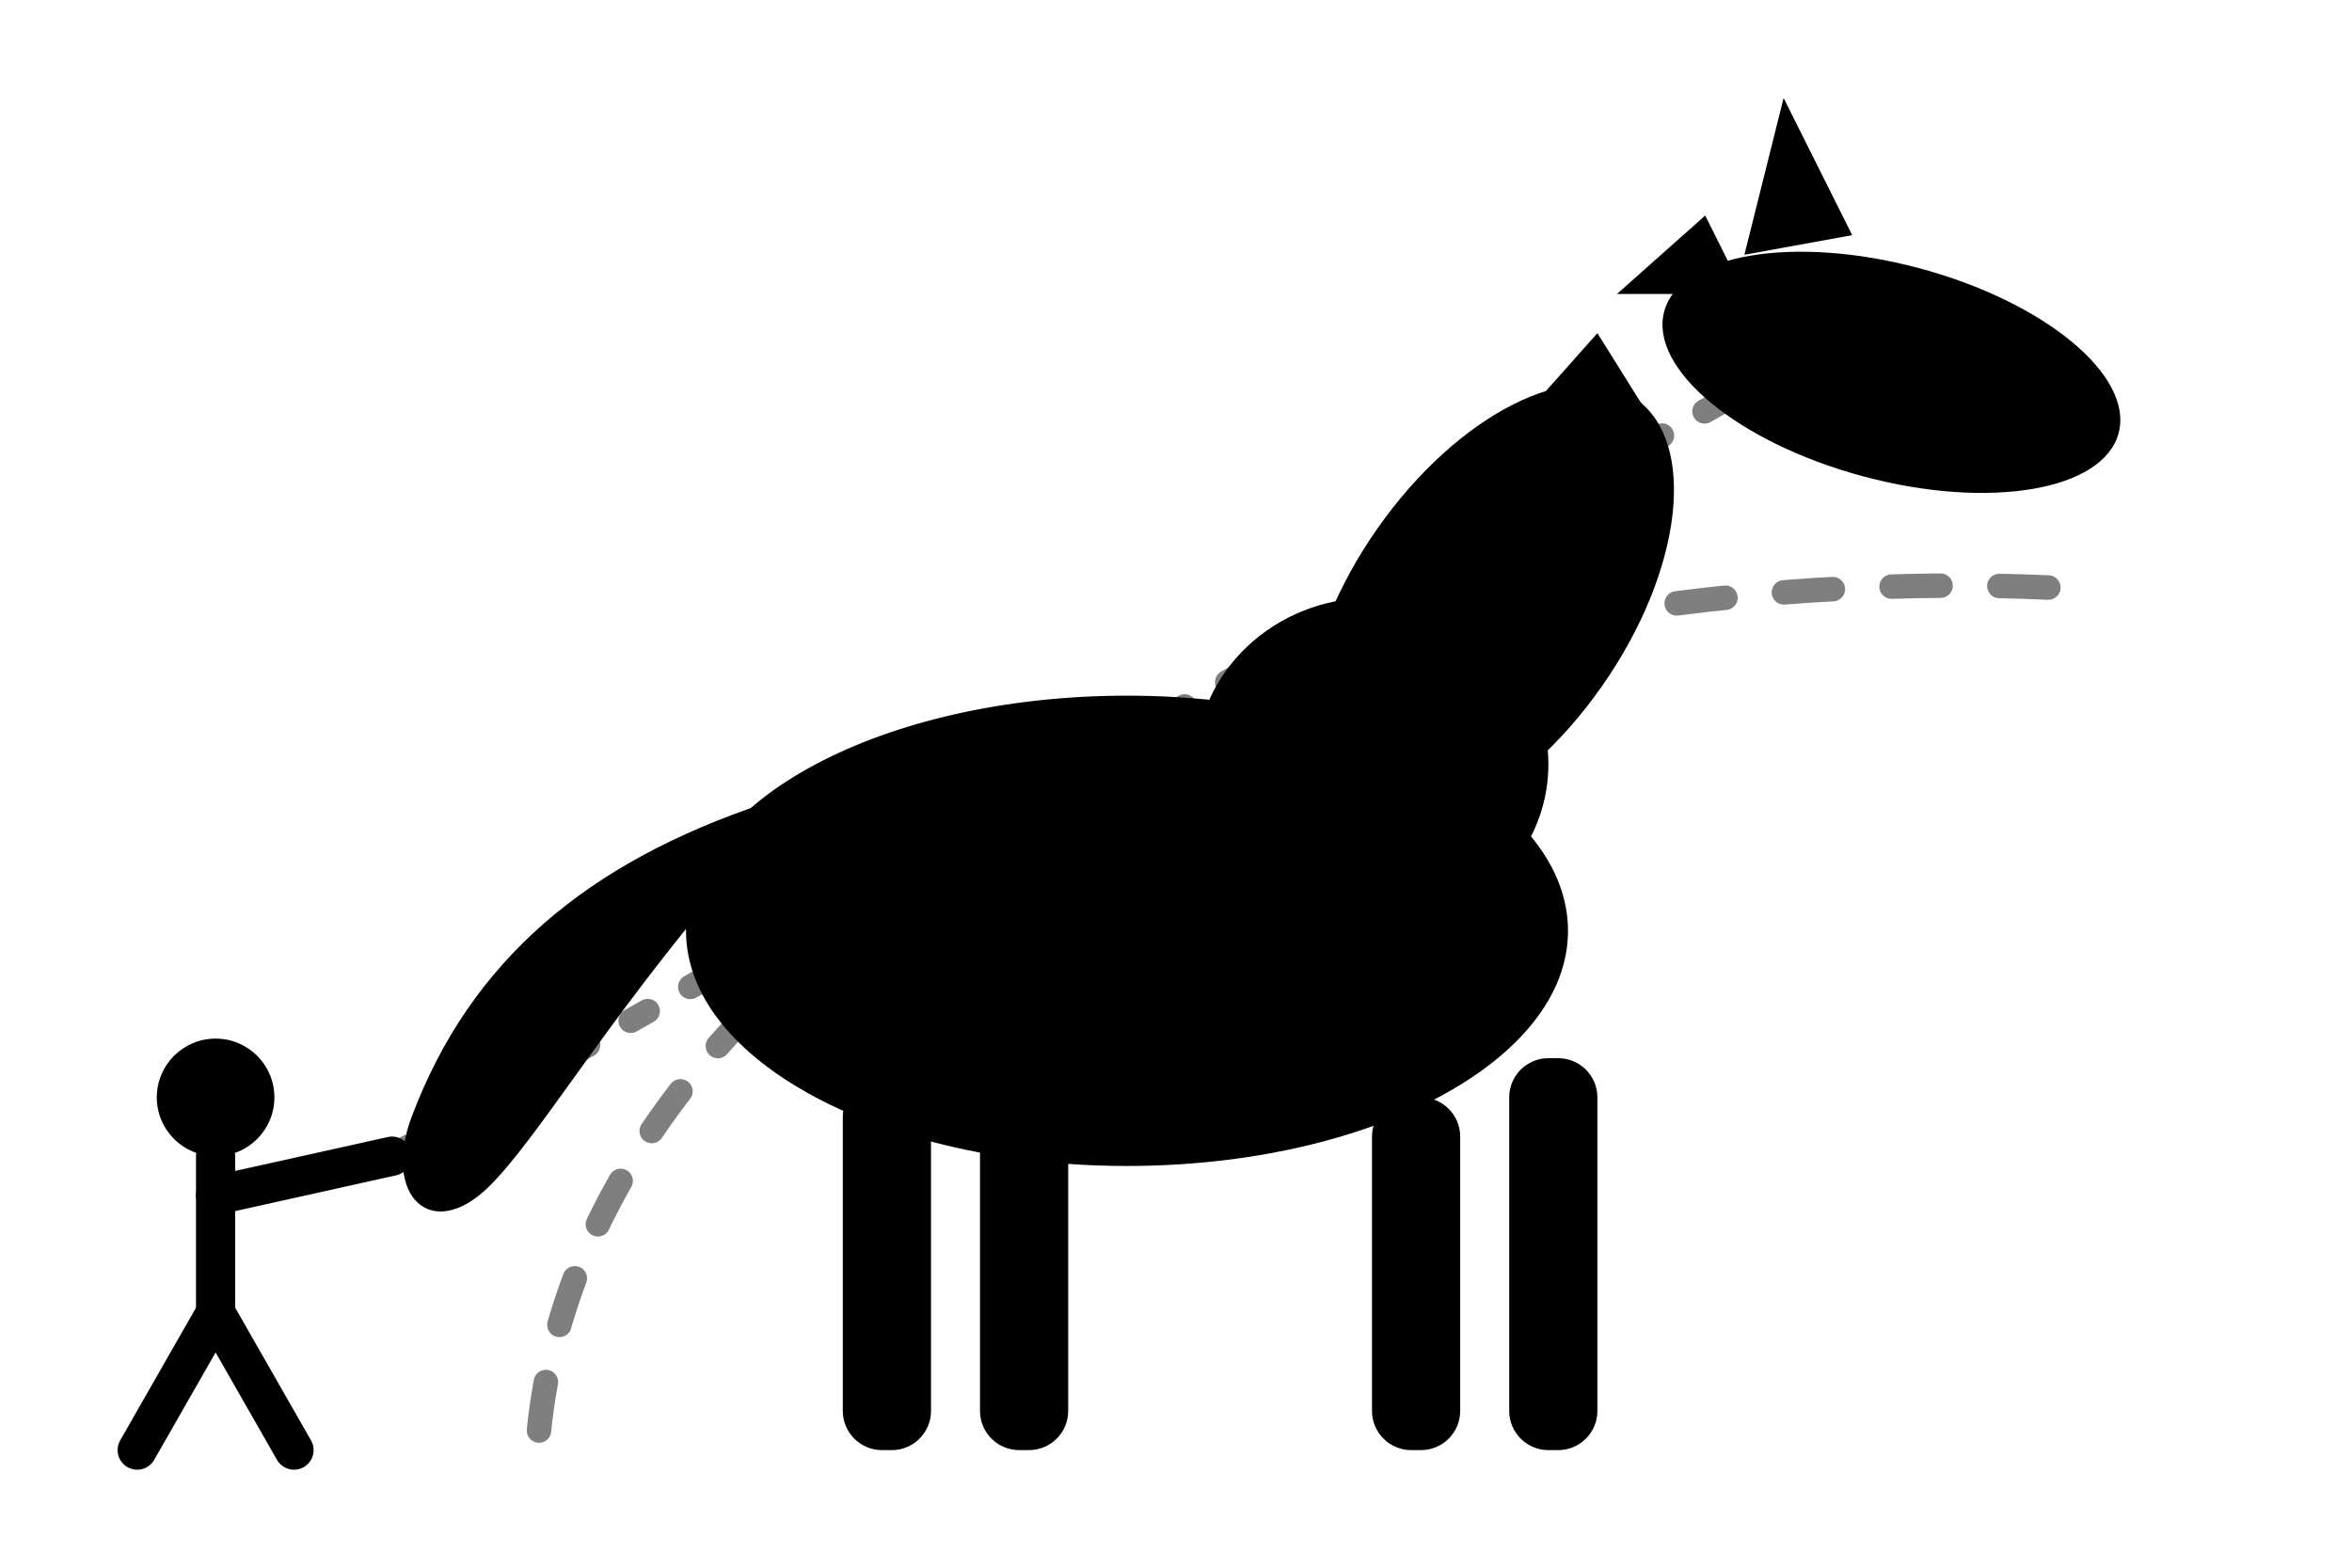
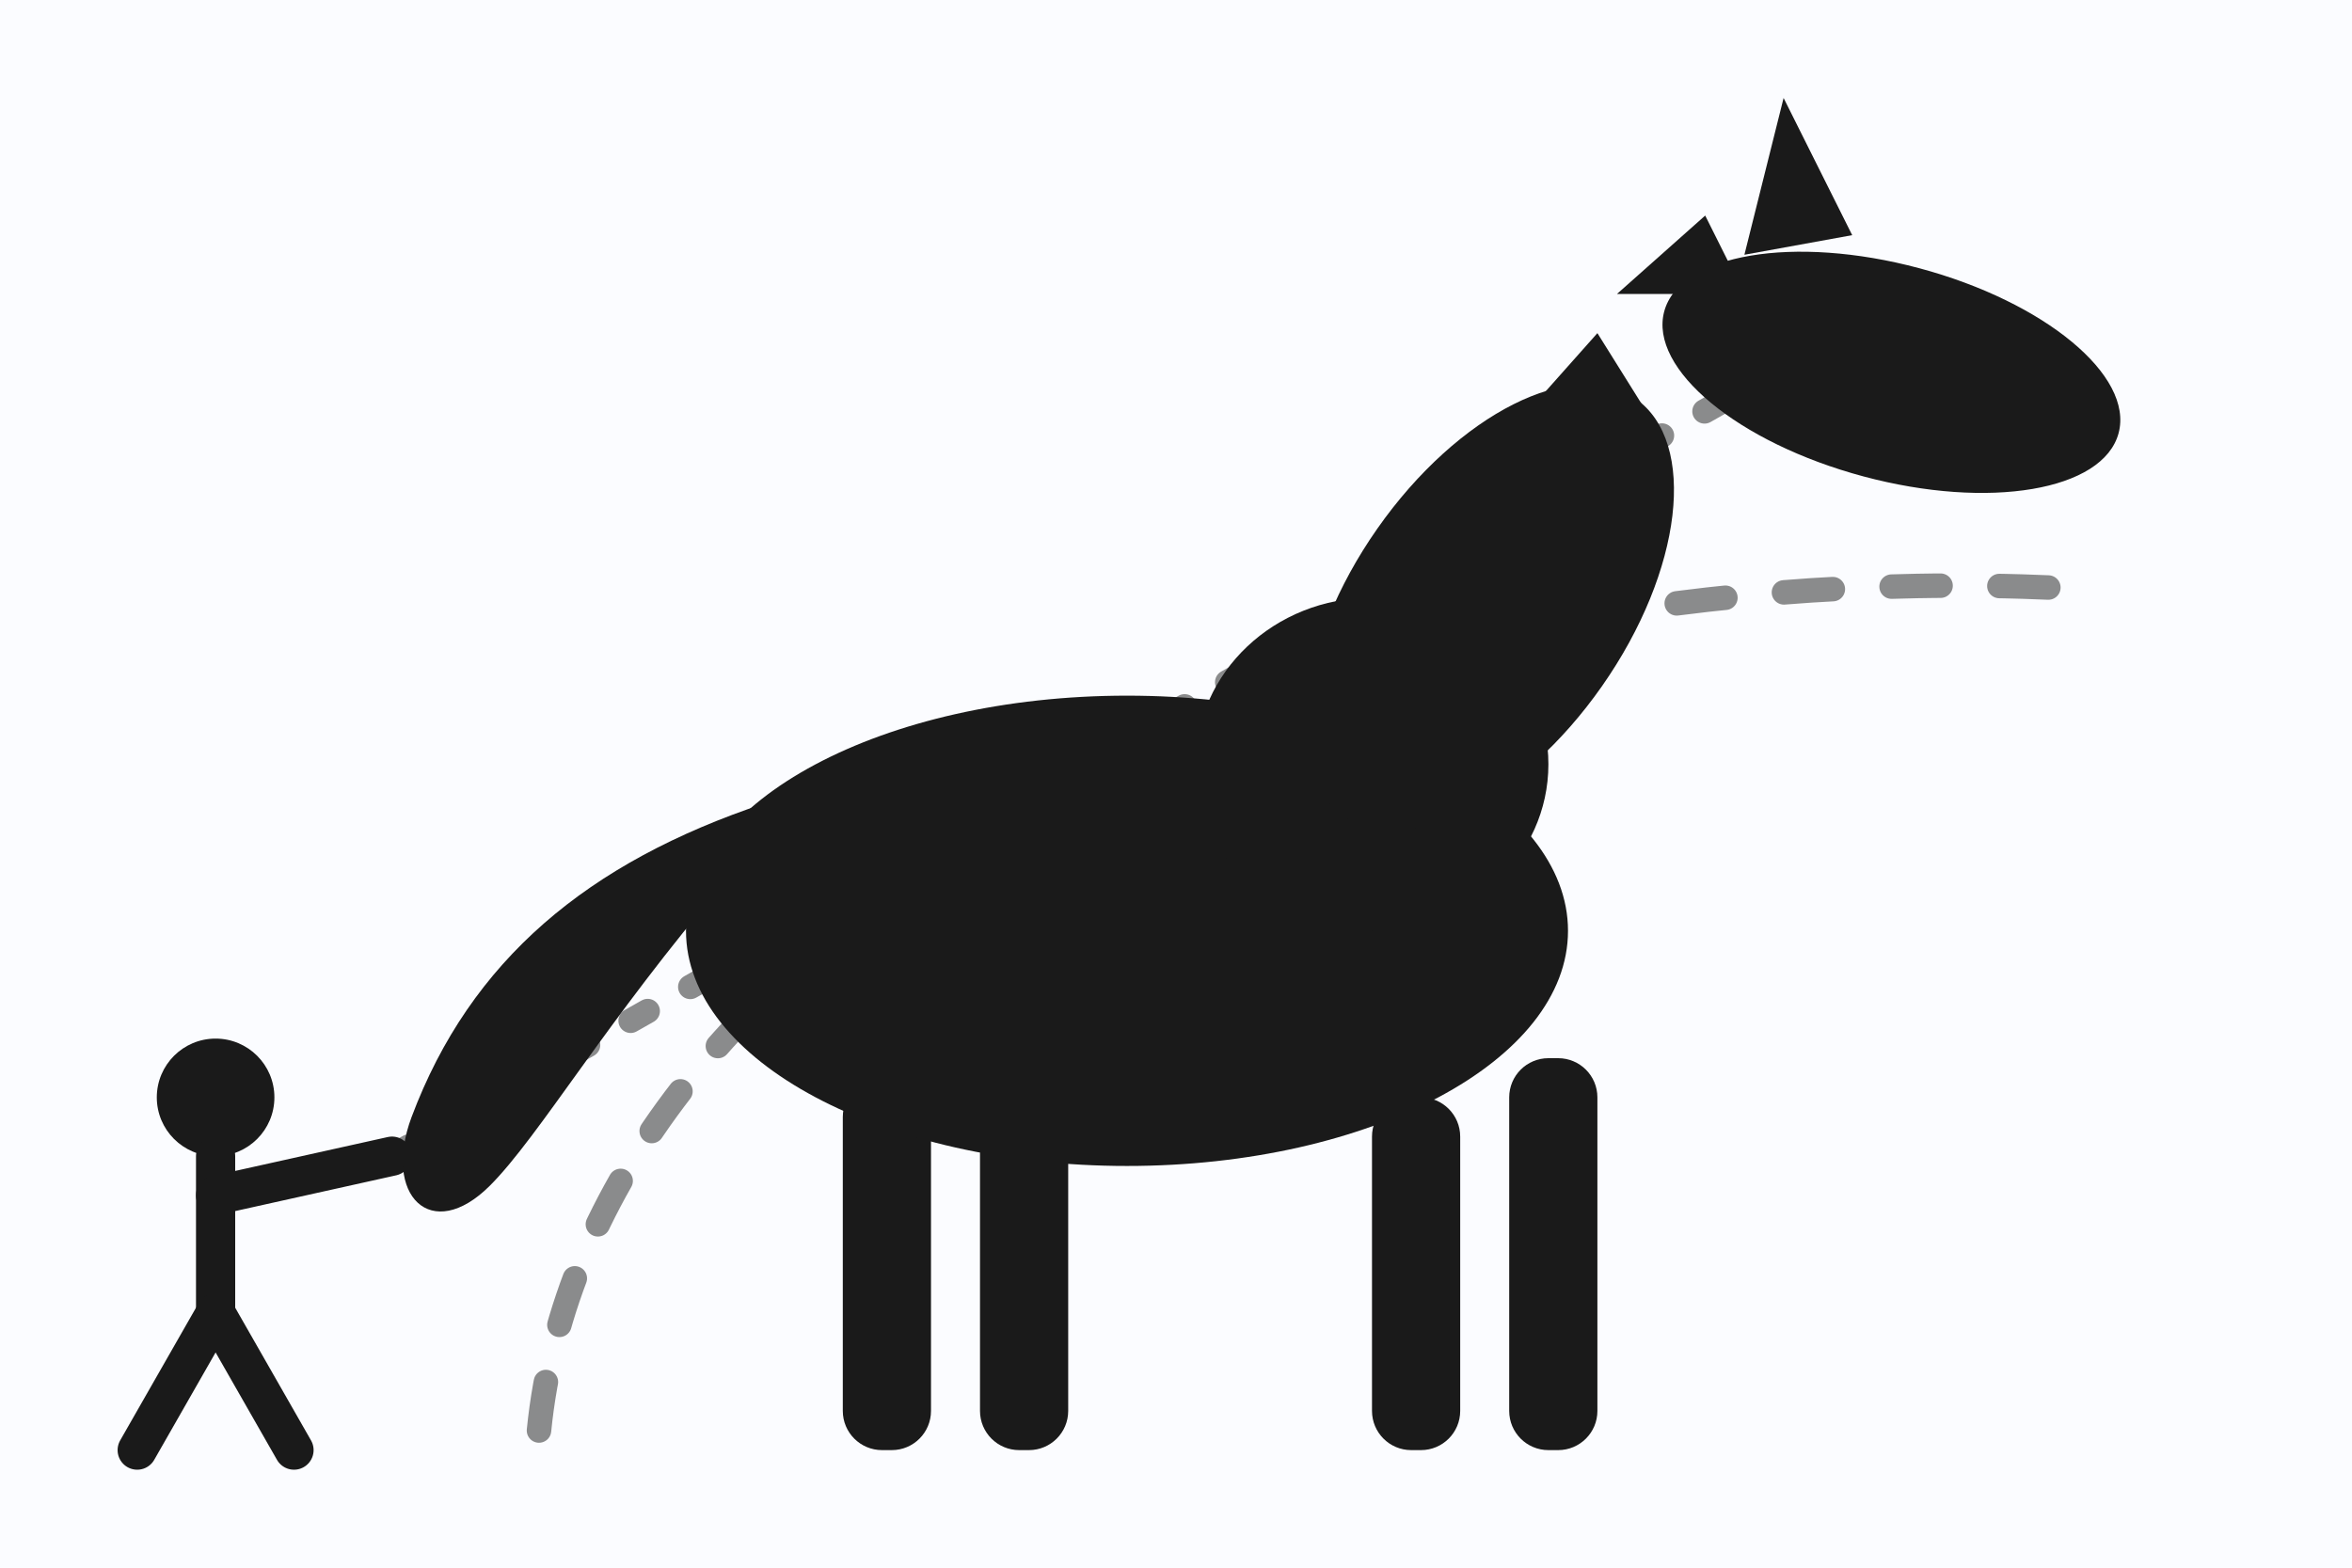
<svg xmlns="http://www.w3.org/2000/svg" viewBox="0 0 240 160" role="img" aria-label="The same horse on a lunge line, circling a handler who is teaching it to respond to a line and a voice before anyone rides it">
-   <g fill="none" stroke="currentColor" stroke-width="2.5" stroke-linecap="round" opacity="0.5">
+   <rect x="0" y="0" width="240" height="160" fill="#fbfcff" />
+   <g fill="none" stroke="#1a1a1a" stroke-width="2.5" stroke-linecap="round" opacity="0.5">
    <path d="M 55 146 A 145 92 0 0 1 210 60" stroke-dasharray="5 6" />
    <line x1="40" y1="118" x2="188" y2="34" stroke-dasharray="2 5" />
  </g>
-   <g fill="currentColor" stroke="none">
+   <g fill="#1a1a1a" stroke="none">
    <circle cx="22" cy="112" r="6" />
-     <path d="M 22 118 L 22 134" stroke="currentColor" stroke-width="4" stroke-linecap="round" fill="none" />
-     <path d="M 22 134 L 14 148 M 22 134 L 30 148" stroke="currentColor" stroke-width="4" stroke-linecap="round" fill="none" />
-     <path d="M 22 122 L 40 118" stroke="currentColor" stroke-width="4" stroke-linecap="round" fill="none" />
+     <path d="M 22 118 L 22 134" stroke="#1a1a1a" stroke-width="4" stroke-linecap="round" fill="none" />
+     <path d="M 22 134 L 14 148 M 22 134 L 30 148" stroke="#1a1a1a" stroke-width="4" stroke-linecap="round" fill="none" />
+     <path d="M 22 122 L 40 118" stroke="#1a1a1a" stroke-width="4" stroke-linecap="round" fill="none" />
    <path d="M 78 82 C 60 88, 48 98, 42 114 C 39 122, 44 127, 50 121 C 55 116, 62 104, 74 90 Z" />
    <rect x="86" y="110" width="9" height="38" rx="4" />
    <rect x="100" y="112" width="9" height="36" rx="4" />
    <rect x="140" y="112" width="9" height="36" rx="4" />
    <rect x="154" y="108" width="9" height="40" rx="4" />
    <ellipse cx="115" cy="95" rx="45" ry="24" />
    <ellipse cx="140" cy="78" rx="18" ry="17" />
    <ellipse cx="152" cy="62" rx="26" ry="14" transform="rotate(-55 152 62)" />
    <ellipse cx="193" cy="38" rx="24" ry="11" transform="rotate(15 193 38)" />
    <path d="M 178 26 L 182 10 L 189 24 Z" />
    <path d="M 178 30 L 165 30 L 174 22 Z" />
    <path d="M 168 42 L 155 43 L 163 34 Z" />
    <path d="M 158 55 L 146 57 L 153 48 Z" />
  </g>
</svg>
